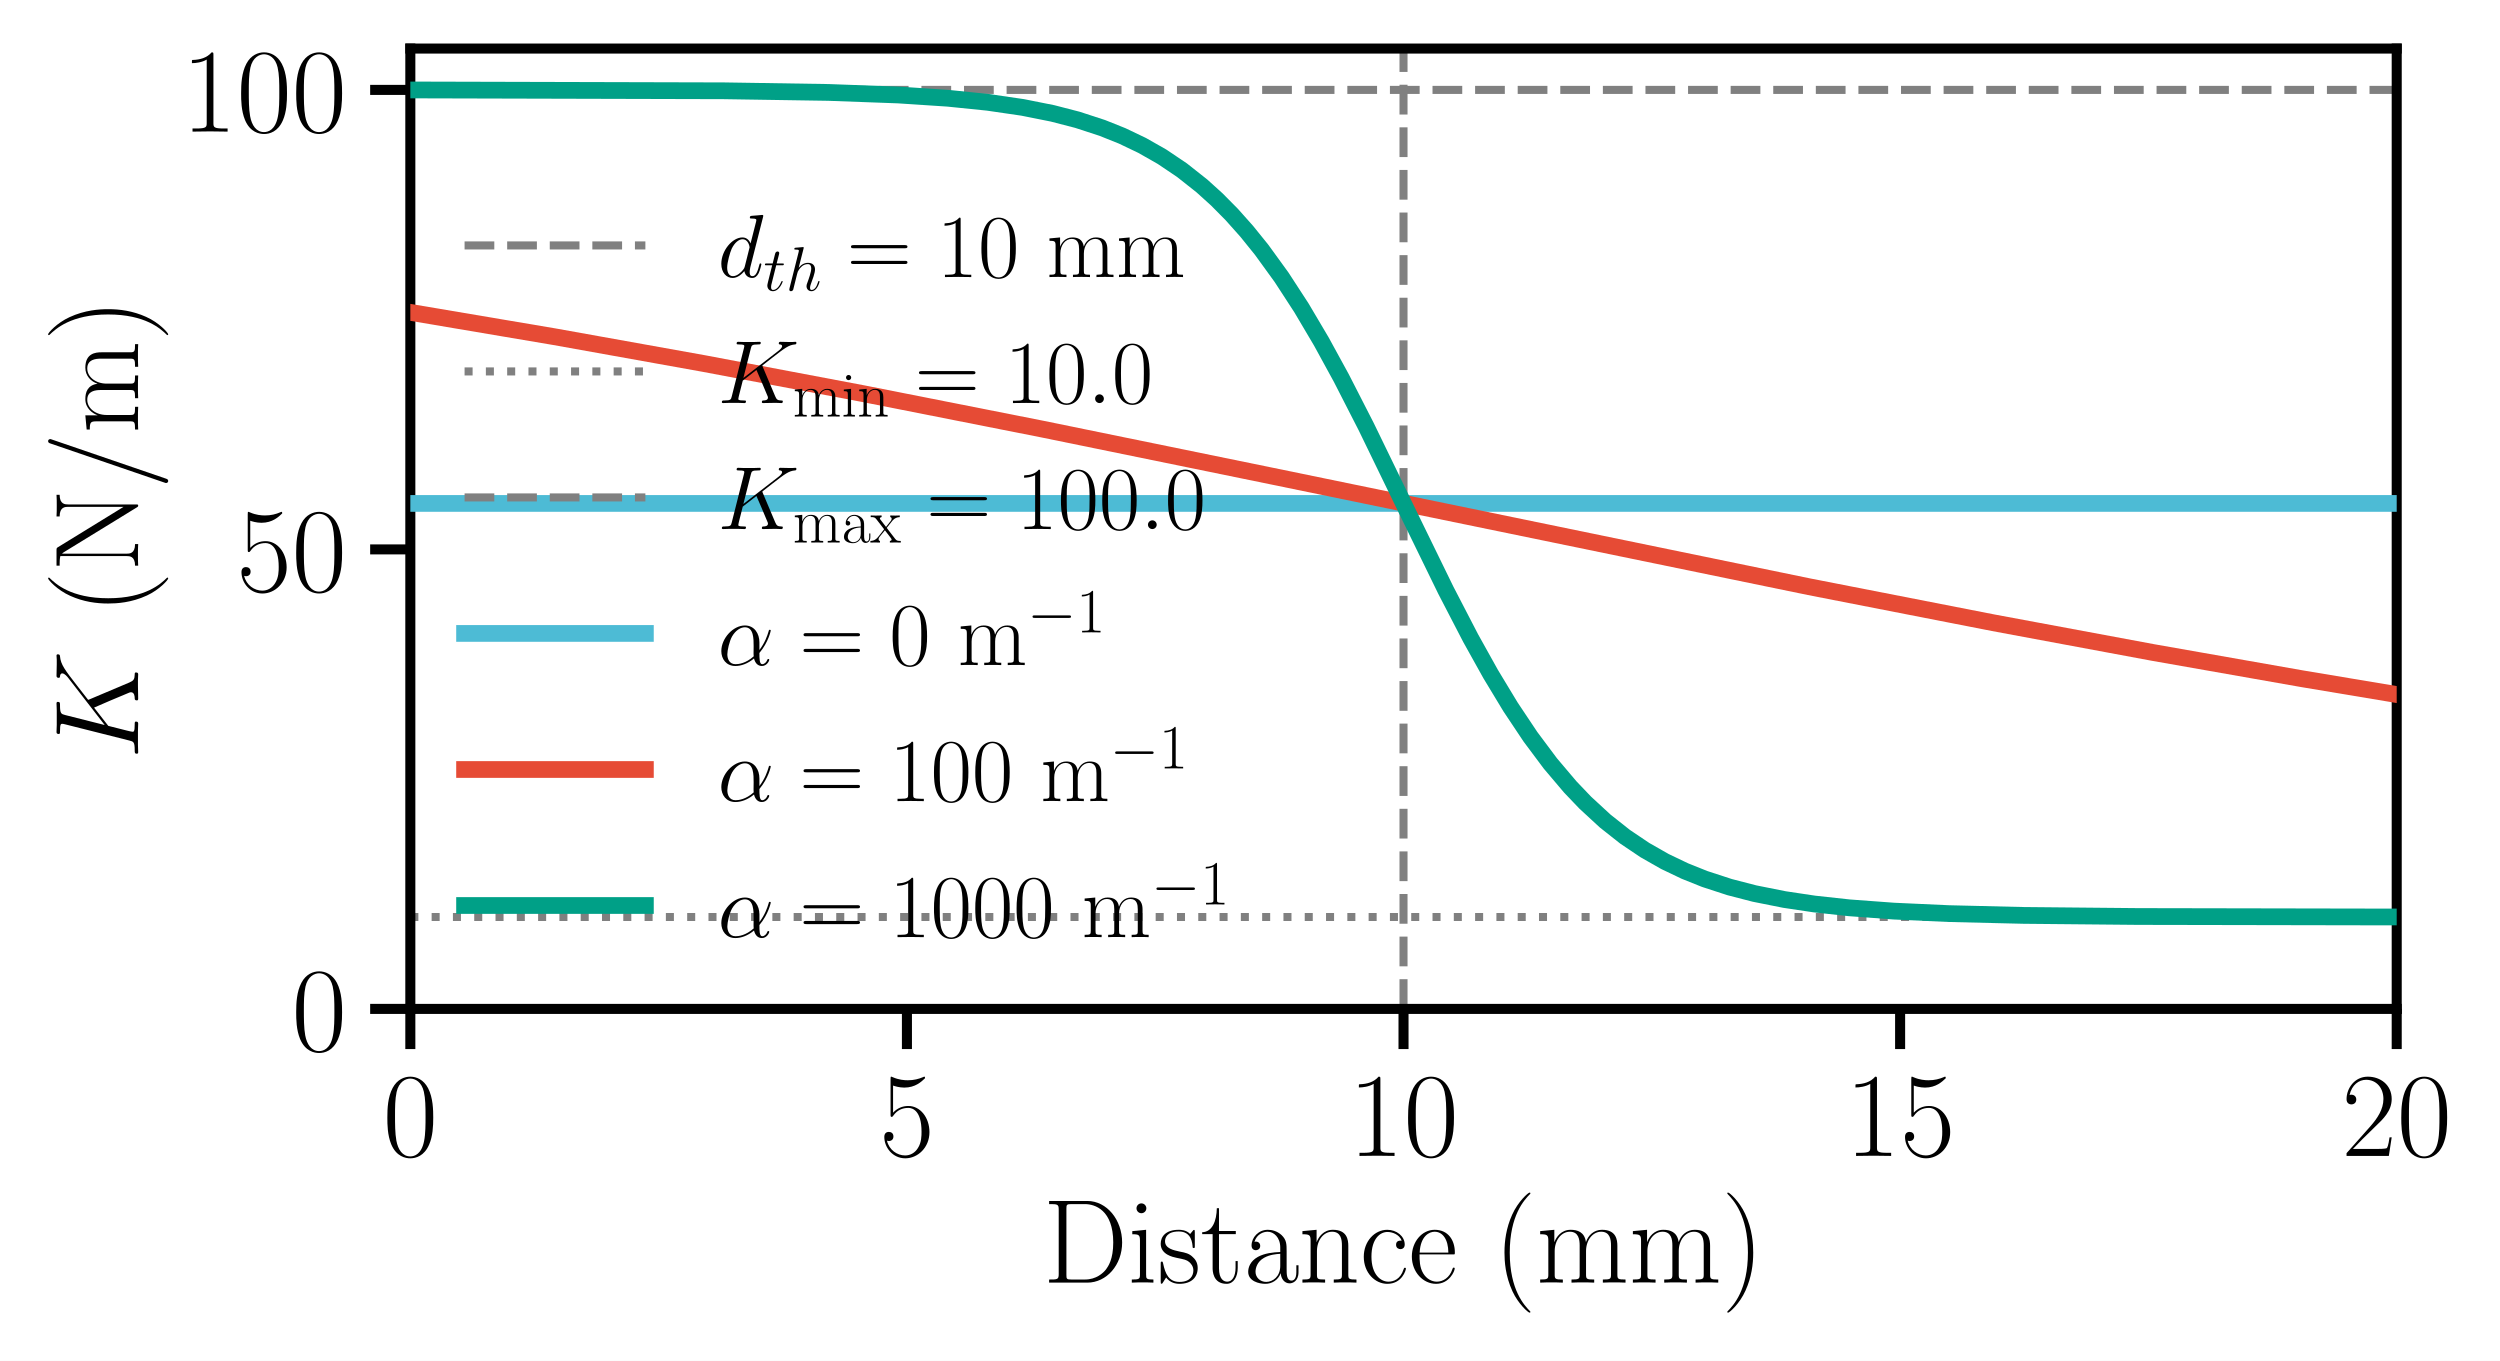
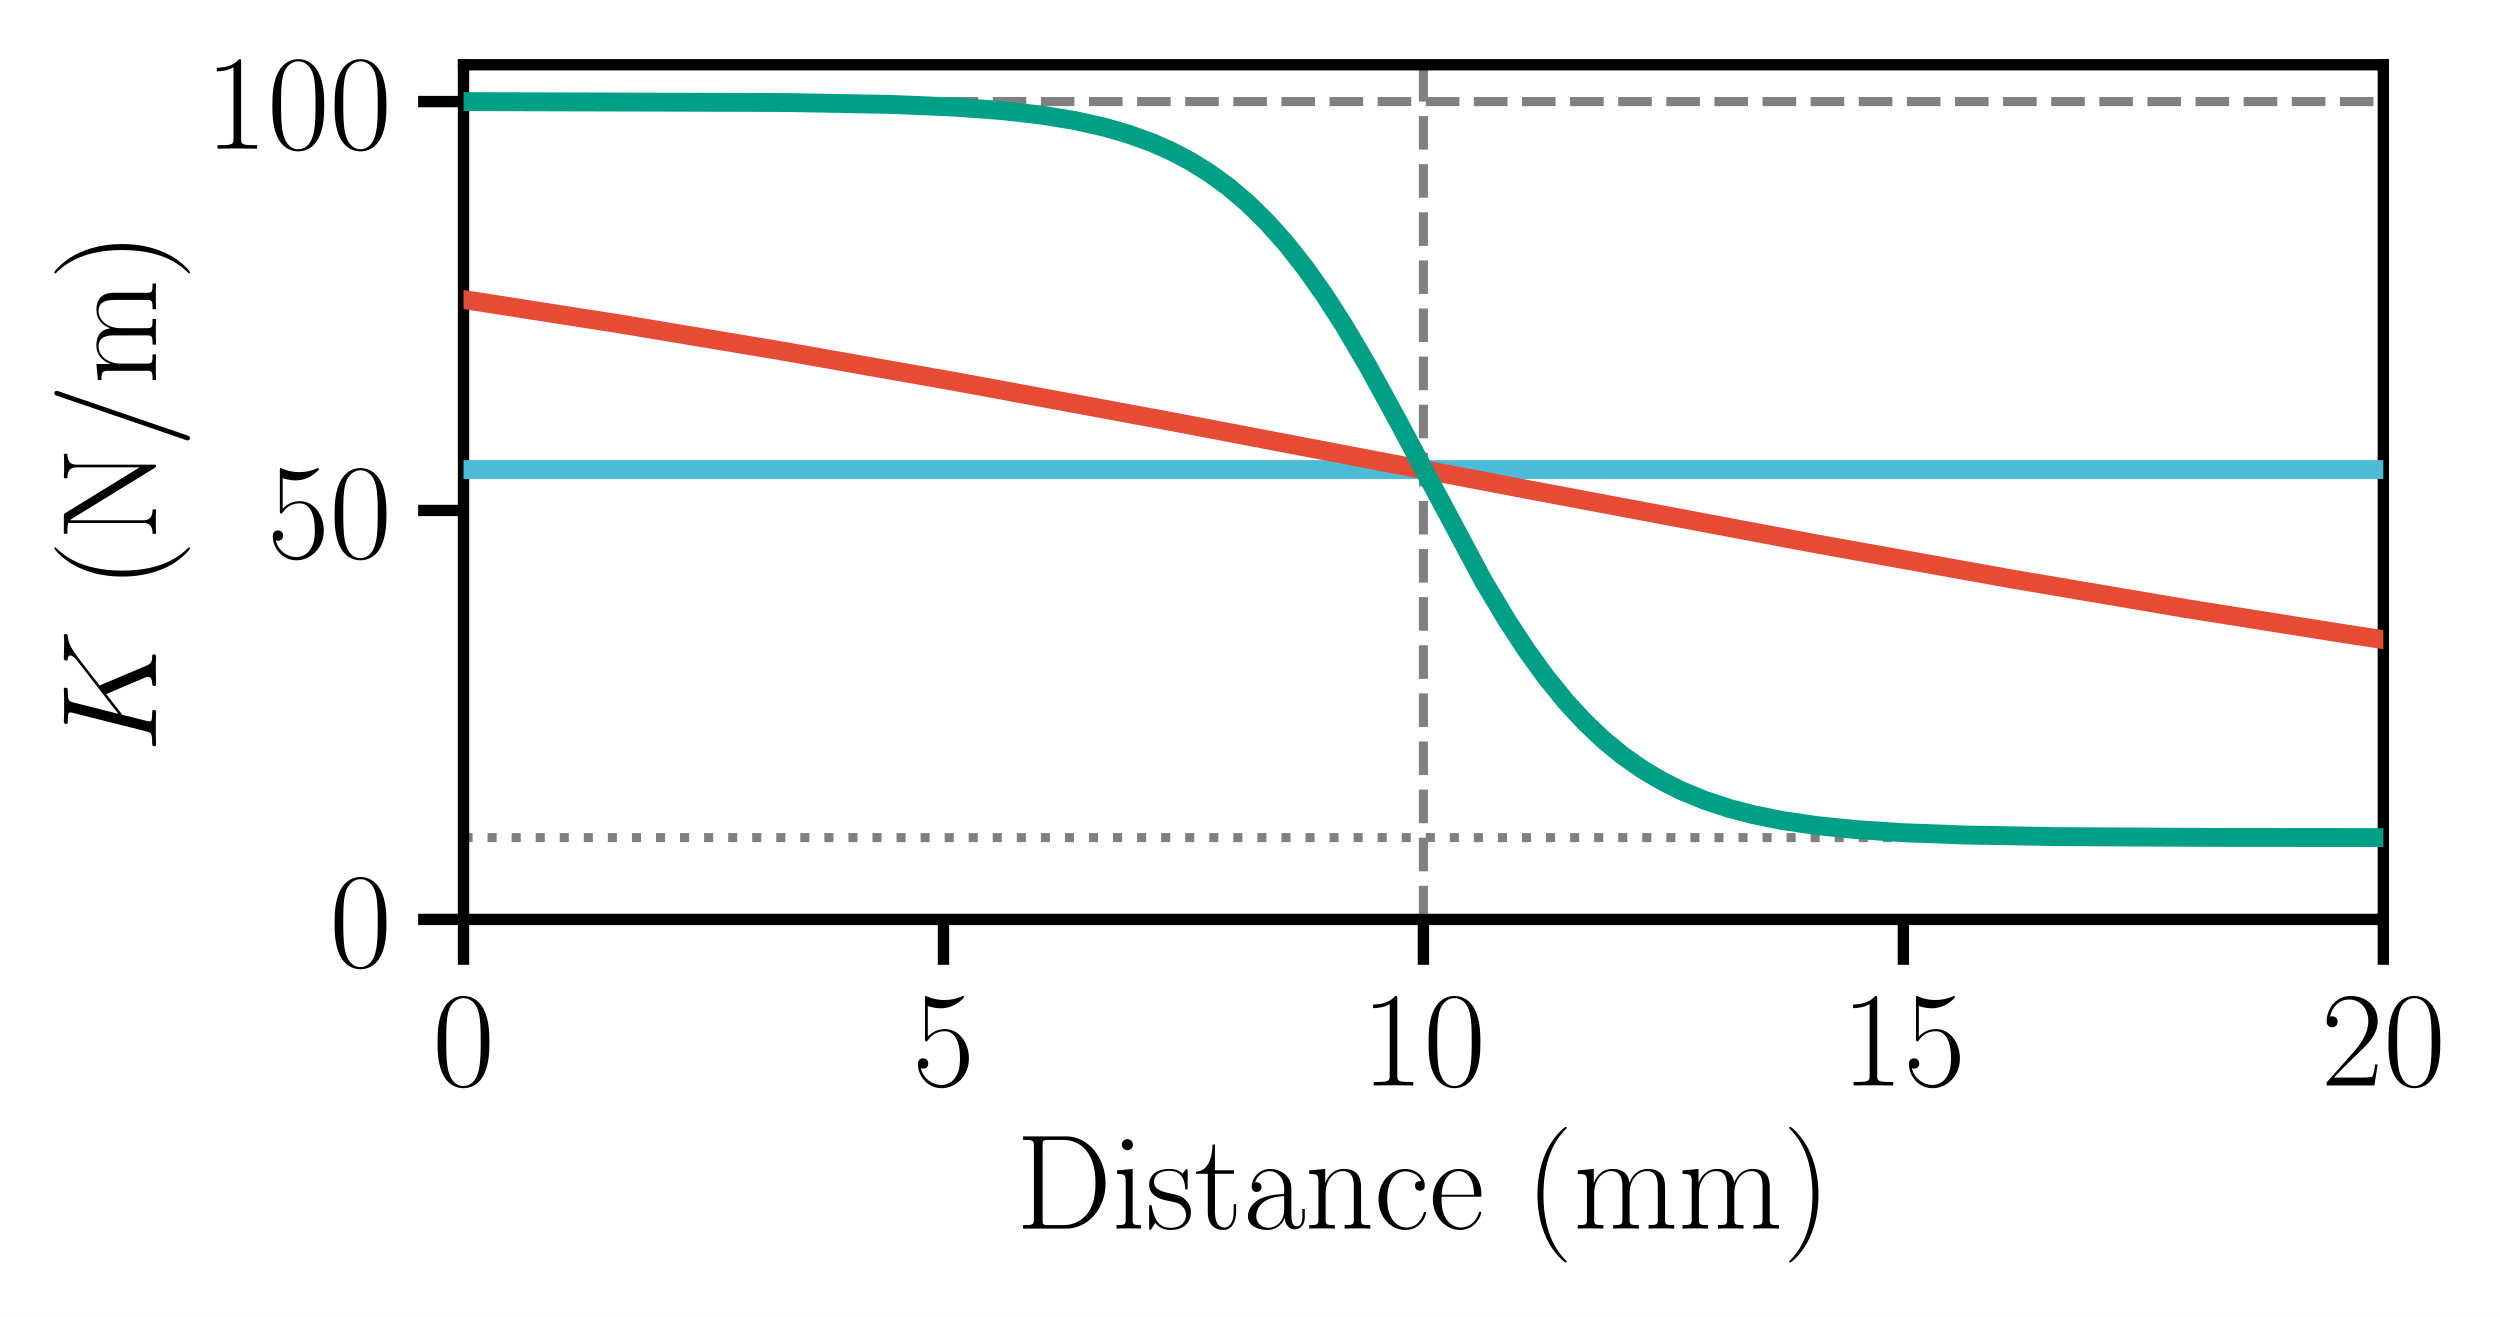
- <svg xmlns="http://www.w3.org/2000/svg" xmlns:xlink="http://www.w3.org/1999/xlink" width="373.32pt" height="203.201pt" viewBox="0 0 373.32 203.201" version="1.1">
+ <svg xmlns="http://www.w3.org/2000/svg" xmlns:xlink="http://www.w3.org/1999/xlink" width="330.48pt" height="174.082pt" viewBox="0 0 330.48 174.082" version="1.1">
  <defs>
    <style type="text/css">*{stroke-linejoin: round; stroke-linecap: butt}</style>
  </defs>
  <g id="figure_1">
    <g id="patch_1">
-       <path d="M 0 203.201  L 373.32 203.201  L 373.32 0  L 0 0  z " style="fill: #ffffff" />
+       <path d="M -0 174.082  L 330.48 174.082  L 330.48 0  L -0 0  z " style="fill: #ffffff" />
    </g>
    <g id="axes_1">
      <g id="patch_2">
-         <path d="M 61.274 150.658  L 357.896 150.658  L 357.896 7.251  L 61.274 7.251  z " style="fill: #ffffff" />
+         <path d="M 61.274 121.539  L 315.056 121.539  L 315.056 8.562  L 61.274 8.562  z " style="fill: #ffffff" />
      </g>
      <g id="line2d_1">
-         <path d="M 209.585 150.658  L 209.585 7.251  " clip-path="url(#pa901999f35)" style="fill: none; stroke-dasharray: 4.44,1.92; stroke-dashoffset: 0; stroke: #808080; stroke-width: 1.2" />
+         <path d="M 188.165 121.539  L 188.165 8.562  " clip-path="url(#pc9ed951179)" style="fill: none; stroke-dasharray: 4.44,1.92; stroke-dashoffset: 0; stroke: #808080; stroke-width: 1.2" />
      </g>
      <g id="line2d_2">
-         <path d="M 61.274 136.935  L 357.896 136.935  " clip-path="url(#pa901999f35)" style="fill: none; stroke-dasharray: 1.2,1.98; stroke-dashoffset: 0; stroke: #808080; stroke-width: 1.2" />
+         <path d="M 61.274 110.727  L 315.056 110.727  " clip-path="url(#pc9ed951179)" style="fill: none; stroke-dasharray: 1.2,1.98; stroke-dashoffset: 0; stroke: #808080; stroke-width: 1.2" />
      </g>
      <g id="line2d_3">
-         <path d="M 61.274 13.427  L 357.896 13.427  " clip-path="url(#pa901999f35)" style="fill: none; stroke-dasharray: 4.44,1.92; stroke-dashoffset: 0; stroke: #808080; stroke-width: 1.2" />
+         <path d="M 61.274 13.427  L 315.056 13.427  " clip-path="url(#pc9ed951179)" style="fill: none; stroke-dasharray: 4.44,1.92; stroke-dashoffset: 0; stroke: #808080; stroke-width: 1.2" />
      </g>
      <g id="matplotlib.axis_1">
        <g id="xtick_1">
          <g id="line2d_4">
            <defs>
-               <path id="m8080b6eb60" d="M 0 0  L 0 6  " style="stroke: #000000; stroke-width: 1.5" />
-             </defs>
-             <g>
-               <use xlink:href="#m8080b6eb60" x="61.274" y="150.658" style="stroke: #000000; stroke-width: 1.5" />
+               <path id="m2dfa933582" d="M 0 0  L 0 6  " style="stroke: #000000; stroke-width: 1.5" />
+             </defs>
+             <g>
+               <use xlink:href="#m2dfa933582" x="61.274" y="121.539" style="stroke: #000000; stroke-width: 1.5" />
            </g>
          </g>
          <g id="text_1">
-             <g transform="translate(57.16232 172.6116) scale(0.18 -0.18)">
+             <g transform="translate(57.16232 143.4919) scale(0.18 -0.18)">
              <defs>
                <path id="CMR17-32" d="M 2688 2038  C 2688 2430 2681 3099 2412 3613  C 2176 4063 1798 4224 1465 4224  C 1158 4224 768 4082 524 3620  C 268 3137 243 2539 243 2038  C 243 1671 249 1112 448 623  C 723 -39 1216 -128 1465 -128  C 1760 -128 2208 -7 2470 604  C 2662 1048 2688 1568 2688 2038  z M 1465 -26  C 1056 -26 812 328 723 816  C 652 1196 652 1749 652 2109  C 652 2604 652 3015 736 3407  C 857 3954 1216 4121 1465 4121  C 1728 4121 2067 3947 2188 3420  C 2272 3054 2278 2623 2278 2109  C 2278 1691 2278 1176 2201 797  C 2067 96 1689 -26 1465 -26  z " transform="scale(0.015625)" />
              </defs>
              <use xlink:href="#CMR17-32" transform="scale(0.996264)" />
            </g>
          </g>
        </g>
        <g id="xtick_2">
          <g id="line2d_5">
            <g>
-               <use xlink:href="#m8080b6eb60" x="135.43" y="150.658" style="stroke: #000000; stroke-width: 1.5" />
+               <use xlink:href="#m2dfa933582" x="124.72" y="121.539" style="stroke: #000000; stroke-width: 1.5" />
            </g>
          </g>
          <g id="text_2">
-             <g transform="translate(131.3176 172.6116) scale(0.18 -0.18)">
+             <g transform="translate(120.6076 143.4919) scale(0.18 -0.18)">
              <defs>
                <path id="CMR17-37" d="M 729 3750  C 793 3724 1056 3641 1324 3641  C 1920 3641 2246 3961 2432 4140  C 2432 4191 2432 4224 2393 4224  C 2387 4224 2374 4224 2323 4198  C 2099 4102 1836 4032 1516 4032  C 1324 4032 1036 4055 723 4191  C 652 4224 640 4224 633 4224  C 601 4224 595 4217 595 4090  L 595 2231  C 595 2113 595 2080 659 2080  C 691 2080 704 2093 736 2139  C 940 2435 1222 2560 1542 2560  C 1766 2560 2246 2415 2246 1293  C 2246 1087 2246 716 2054 422  C 1894 159 1644 25 1369 25  C 947 25 518 319 403 812  C 428 806 480 793 505 793  C 588 793 748 838 748 1036  C 748 1209 627 1280 505 1280  C 358 1280 262 1190 262 1011  C 262 454 704 -128 1382 -128  C 2041 -128 2668 441 2668 1267  C 2668 2054 2169 2662 1548 2662  C 1222 2662 947 2540 729 2304  L 729 3750  z " transform="scale(0.015625)" />
              </defs>
              <use xlink:href="#CMR17-37" transform="scale(0.996264)" />
            </g>
          </g>
        </g>
        <g id="xtick_3">
          <g id="line2d_6">
            <g>
-               <use xlink:href="#m8080b6eb60" x="209.585" y="150.658" style="stroke: #000000; stroke-width: 1.5" />
+               <use xlink:href="#m2dfa933582" x="188.165" y="121.539" style="stroke: #000000; stroke-width: 1.5" />
            </g>
          </g>
          <g id="text_3">
-             <g transform="translate(201.3608 172.6116) scale(0.18 -0.18)">
+             <g transform="translate(179.9408 143.4919) scale(0.18 -0.18)">
              <defs>
                <path id="CMR17-33" d="M 1702 4083  C 1702 4217 1696 4224 1606 4224  C 1356 3927 979 3833 620 3820  C 601 3820 569 3820 563 3808  C 556 3795 556 3782 556 3648  C 755 3648 1088 3686 1344 3839  L 1344 467  C 1344 243 1331 166 780 166  L 588 166  L 588 0  C 896 6 1216 12 1523 12  C 1830 12 2150 6 2457 0  L 2457 166  L 2265 166  C 1715 166 1702 236 1702 467  L 1702 4083  z " transform="scale(0.015625)" />
              </defs>
              <use xlink:href="#CMR17-33" transform="scale(0.996264)" />
              <use xlink:href="#CMR17-32" transform="translate(45.69048 0) scale(0.996264)" />
            </g>
          </g>
        </g>
        <g id="xtick_4">
          <g id="line2d_7">
            <g>
-               <use xlink:href="#m8080b6eb60" x="283.74" y="150.658" style="stroke: #000000; stroke-width: 1.5" />
+               <use xlink:href="#m2dfa933582" x="251.61" y="121.539" style="stroke: #000000; stroke-width: 1.5" />
            </g>
          </g>
          <g id="text_4">
-             <g transform="translate(275.5161 172.6116) scale(0.18 -0.18)">
+             <g transform="translate(243.3861 143.4919) scale(0.18 -0.18)">
              <use xlink:href="#CMR17-33" transform="scale(0.996264)" />
              <use xlink:href="#CMR17-37" transform="translate(45.69048 0) scale(0.996264)" />
            </g>
          </g>
        </g>
        <g id="xtick_5">
          <g id="line2d_8">
            <g>
-               <use xlink:href="#m8080b6eb60" x="357.896" y="150.658" style="stroke: #000000; stroke-width: 1.5" />
+               <use xlink:href="#m2dfa933582" x="315.056" y="121.539" style="stroke: #000000; stroke-width: 1.5" />
            </g>
          </g>
          <g id="text_5">
-             <g transform="translate(349.6714 172.6116) scale(0.18 -0.18)">
+             <g transform="translate(306.8314 143.4919) scale(0.18 -0.18)">
              <defs>
                <path id="CMR17-34" d="M 2668 990  L 2553 990  C 2489 537 2438 460 2412 422  C 2380 371 1920 371 1830 371  L 601 371  C 832 620 1280 1073 1824 1596  C 2214 1966 2668 2400 2668 3033  C 2668 3788 2067 4224 1395 4224  C 691 4224 262 3603 262 3027  C 262 2777 448 2745 524 2745  C 588 2745 780 2783 780 3007  C 780 3206 614 3264 524 3264  C 486 3264 448 3257 422 3244  C 544 3788 915 4057 1305 4057  C 1862 4057 2227 3616 2227 3033  C 2227 2477 1900 1998 1536 1583  L 262 147  L 262 0  L 2515 0  L 2668 990  z " transform="scale(0.015625)" />
              </defs>
              <use xlink:href="#CMR17-34" transform="scale(0.996264)" />
              <use xlink:href="#CMR17-32" transform="translate(45.69048 0) scale(0.996264)" />
            </g>
          </g>
        </g>
        <g id="text_6">
-           <g transform="translate(155.7309 191.533) scale(0.18 -0.18)">
+           <g transform="translate(134.3109 162.4134) scale(0.18 -0.18)">
            <defs>
              <path id="CMR17-46" d="M 332 4352  L 332 4185  C 774 4185 844 4185 844 3898  L 844 453  C 844 166 774 166 332 166  L 332 0  L 2368 0  C 3398 0 4224 943 4224 2140  C 4224 3344 3411 4352 2368 4352  L 332 4352  z M 1523 166  C 1267 166 1254 198 1254 414  L 1254 3936  C 1254 4153 1267 4185 1523 4185  L 2240 4185  C 2771 4185 3750 3873 3750 2140  C 3750 1242 3488 879 3366 707  C 3212 510 2848 166 2240 166  L 1523 166  z " transform="scale(0.015625)" />
              <path id="CMR17-6b" d="M 992 3961  C 992 4102 876 4224 729 4224  C 588 4224 467 4108 467 3961  C 467 3820 582 3699 729 3699  C 870 3699 992 3814 992 3961  z M 243 2745  L 243 2579  C 601 2579 652 2540 652 2231  L 652 443  C 652 198 627 166 217 166  L 217 0  C 371 12 646 12 806 12  C 960 12 1222 12 1369 0  L 1369 166  C 992 166 979 205 979 436  L 979 2816  L 243 2745  z " transform="scale(0.015625)" />
              <path id="CMR17-75" d="M 1977 2688  C 1977 2803 1971 2809 1932 2809  C 1907 2809 1900 2803 1824 2707  C 1804 2681 1747 2617 1728 2592  C 1523 2809 1235 2816 1126 2816  C 416 2816 160 2444 160 2073  C 160 1497 812 1363 998 1324  C 1401 1241 1542 1216 1676 1100  C 1760 1024 1900 883 1900 652  C 1900 384 1747 38 1158 38  C 601 38 403 460 288 1024  C 268 1113 268 1120 217 1120  C 166 1120 160 1113 160 985  L 160 64  C 160 -52 166 -58 204 -58  C 236 -58 243 -52 275 0  C 313 57 409 211 448 275  C 576 102 800 -64 1158 -64  C 1792 -64 2131 281 2131 780  C 2131 1107 1958 1280 1875 1356  C 1683 1555 1459 1600 1190 1651  C 838 1728 390 1817 390 2208  C 390 2374 480 2726 1126 2726  C 1811 2726 1849 2086 1862 1881  C 1868 1849 1900 1843 1920 1843  C 1977 1843 1977 1862 1977 1971  L 1977 2688  z " transform="scale(0.015625)" />
              <path id="CMR17-76" d="M 966 2585  L 1862 2585  L 1862 2752  L 966 2752  L 966 3968  L 851 3968  C 838 3292 614 2700 70 2687  L 70 2585  L 627 2585  L 627 778  C 627 655 627 -64 1369 -64  C 1747 -64 1964 308 1964 784  L 1964 1151  L 1849 1151  L 1849 790  C 1849 347 1676 51 1408 51  C 1222 51 966 179 966 765  L 966 2585  z " transform="scale(0.015625)" />
              <path id="CMR17-63" d="M 2304 1656  C 2304 2048 2304 2275 2035 2534  C 1798 2751 1523 2816 1305 2816  C 800 2816 435 2408 435 1977  C 435 1740 627 1728 665 1728  C 748 1728 896 1779 896 1958  C 896 2118 774 2188 665 2188  C 640 2188 608 2182 588 2176  C 723 2594 1068 2713 1292 2713  C 1612 2713 1964 2421 1964 1875  L 1964 1632  C 1587 1619 1132 1568 774 1373  C 371 1147 256 822 256 576  C 256 77 832 -64 1171 -64  C 1523 -64 1849 135 1990 505  C 2003 219 2182 -39 2464 -39  C 2598 -39 2937 51 2937 563  L 2937 926  L 2822 926  L 2822 557  C 2822 161 2649 109 2566 109  C 2304 109 2304 446 2304 732  L 2304 1656  z M 1964 887  C 1964 323 1568 38 1216 38  C 896 38 646 278 646 576  C 646 771 729 1114 1100 1322  C 1408 1497 1760 1523 1964 1536  L 1964 887  z " transform="scale(0.015625)" />
              <path id="CMR17-70" d="M 2656 1954  C 2656 2282 2592 2816 1836 2816  C 1331 2816 1068 2424 972 2166  L 966 2166  L 966 2816  L 211 2745  L 211 2578  C 588 2578 646 2540 646 2231  L 646 443  C 646 198 620 166 211 166  L 211 0  C 364 12 646 12 812 12  C 979 12 1267 12 1420 0  L 1420 166  C 1011 166 985 192 985 443  L 985 1678  C 985 2269 1344 2713 1792 2713  C 2265 2713 2316 2289 2316 1980  L 2316 443  C 2316 198 2291 166 1881 166  L 1881 0  C 2035 12 2316 12 2483 12  C 2649 12 2937 12 3091 0  L 3091 166  C 2681 166 2656 192 2656 443  L 2656 1954  z " transform="scale(0.015625)" />
              <path id="CMR17-65" d="M 2233 2240  C 2112 2240 1932 2240 1932 2015  C 1932 1836 2080 1785 2163 1785  C 2208 1785 2393 1804 2393 2028  C 2393 2476 1958 2816 1465 2816  C 787 2816 211 2201 211 1379  C 211 521 812 -64 1465 -64  C 2259 -64 2457 676 2457 747  C 2457 773 2451 792 2406 792  C 2361 792 2355 786 2329 702  C 2163 180 1798 51 1523 51  C 1113 51 620 431 620 1385  C 620 2358 1094 2700 1472 2700  C 1721 2700 2092 2582 2233 2240  z " transform="scale(0.015625)" />
              <path id="CMR17-67" d="M 2438 1503  C 2464 1529 2464 1542 2464 1606  C 2464 2251 2118 2816 1388 2816  C 710 2816 172 2175 172 1394  C 172 554 780 -64 1459 -64  C 2176 -64 2457 619 2457 755  C 2457 800 2419 800 2406 800  C 2361 800 2355 787 2329 709  C 2188 270 1836 51 1504 51  C 1228 51 953 206 780 490  C 582 819 582 1200 582 1503  L 2438 1503  z M 588 1600  C 633 2511 1126 2713 1382 2713  C 1817 2713 2112 2308 2118 1600  L 588 1600  z " transform="scale(0.015625)" />
              <path id="CMR17-29" d="M 1958 -1562  C 1958 -1556 1958 -1543 1939 -1524  C 1644 -1223 857 -403 857 1596  C 857 3595 1632 4408 1945 4729  C 1945 4735 1958 4748 1958 4767  C 1958 4787 1939 4800 1913 4800  C 1843 4800 1299 4325 985 3620  C 665 2909 576 2218 576 1603  C 576 1141 620 360 1004 -467  C 1312 -1133 1836 -1600 1913 -1600  C 1945 -1600 1958 -1588 1958 -1562  z " transform="scale(0.015625)" />
              <path id="CMR17-6f" d="M 4326 1954  C 4326 2276 4269 2816 3507 2816  C 3072 2816 2771 2520 2656 2173  L 2649 2173  C 2572 2700 2195 2816 1836 2816  C 1331 2816 1068 2424 972 2166  L 966 2166  L 966 2816  L 211 2745  L 211 2578  C 588 2578 646 2540 646 2231  L 646 443  C 646 198 620 166 211 166  L 211 0  C 364 12 646 12 812 12  C 979 12 1267 12 1420 0  L 1420 166  C 1011 166 985 192 985 443  L 985 1678  C 985 2269 1344 2713 1792 2713  C 2265 2713 2316 2289 2316 1980  L 2316 443  C 2316 198 2291 166 1881 166  L 1881 0  C 2035 12 2316 12 2483 12  C 2649 12 2937 12 3091 0  L 3091 166  C 2681 166 2656 192 2656 443  L 2656 1678  C 2656 2269 3014 2713 3462 2713  C 3936 2713 3987 2289 3987 1980  L 3987 443  C 3987 198 3961 166 3552 166  L 3552 0  C 3705 12 3987 12 4153 12  C 4320 12 4608 12 4761 0  L 4761 166  C 4352 166 4326 192 4326 443  L 4326 1954  z " transform="scale(0.015625)" />
              <path id="CMR17-2a" d="M 1683 1596  C 1683 2057 1638 2839 1254 3665  C 947 4332 422 4800 345 4800  C 326 4800 300 4793 300 4761  C 300 4748 307 4742 313 4729  C 620 4408 1401 3595 1401 1603  C 1401 -396 627 -1210 313 -1530  C 307 -1543 300 -1549 300 -1562  C 300 -1594 326 -1600 345 -1600  C 416 -1600 960 -1127 1273 -422  C 1593 289 1683 981 1683 1596  z " transform="scale(0.015625)" />
            </defs>
            <use xlink:href="#CMR17-46" transform="scale(0.996264)" />
            <use xlink:href="#CMR17-6b" transform="translate(70.39356 0) scale(0.996264)" />
            <use xlink:href="#CMR17-75" transform="translate(95.26461 0) scale(0.996264)" />
            <use xlink:href="#CMR17-76" transform="translate(131.066 0) scale(0.996264)" />
            <use xlink:href="#CMR17-63" transform="translate(166.3467 0) scale(0.996264)" />
            <use xlink:href="#CMR17-70" transform="translate(212.0372 0) scale(0.996264)" />
            <use xlink:href="#CMR17-65" transform="translate(262.9326 0) scale(0.996264)" />
            <use xlink:href="#CMR17-67" transform="translate(303.4182 0) scale(0.996264)" />
            <use xlink:href="#CMR17-29" transform="translate(373.9799 0) scale(0.996264)" />
            <use xlink:href="#CMR17-6f" transform="translate(409.2606 0) scale(0.996264)" />
            <use xlink:href="#CMR17-6f" transform="translate(486.1802 0) scale(0.996264)" />
            <use xlink:href="#CMR17-2a" transform="translate(563.0998 0) scale(0.996264)" />
          </g>
        </g>
      </g>
      <g id="matplotlib.axis_2">
        <g id="ytick_1">
          <g id="line2d_9">
            <defs>
-               <path id="m72deda2d8e" d="M 0 0  L -6 0  " style="stroke: #000000; stroke-width: 1.5" />
-             </defs>
-             <g>
-               <use xlink:href="#m72deda2d8e" x="61.274" y="150.658" style="stroke: #000000; stroke-width: 1.5" />
+               <path id="mb1c81b0c99" d="M 0 0  L -6 0  " style="stroke: #000000; stroke-width: 1.5" />
+             </defs>
+             <g>
+               <use xlink:href="#mb1c81b0c99" x="61.274" y="121.539" style="stroke: #000000; stroke-width: 1.5" />
            </g>
          </g>
          <g id="text_7">
-             <g transform="translate(43.55018 156.8849) scale(0.18 -0.18)">
+             <g transform="translate(43.55018 127.7653) scale(0.18 -0.18)">
              <use xlink:href="#CMR17-32" transform="scale(0.996264)" />
            </g>
          </g>
        </g>
        <g id="ytick_2">
          <g id="line2d_10">
            <g>
-               <use xlink:href="#m72deda2d8e" x="61.274" y="82.042" style="stroke: #000000; stroke-width: 1.5" />
+               <use xlink:href="#mb1c81b0c99" x="61.274" y="67.483" style="stroke: #000000; stroke-width: 1.5" />
            </g>
          </g>
          <g id="text_8">
-             <g transform="translate(35.32589 88.2691) scale(0.18 -0.18)">
+             <g transform="translate(35.32589 73.7093) scale(0.18 -0.18)">
              <use xlink:href="#CMR17-37" transform="scale(0.996264)" />
              <use xlink:href="#CMR17-32" transform="translate(45.69048 0) scale(0.996264)" />
            </g>
          </g>
        </g>
        <g id="ytick_3">
          <g id="line2d_11">
            <g>
-               <use xlink:href="#m72deda2d8e" x="61.274" y="13.427" style="stroke: #000000; stroke-width: 1.5" />
+               <use xlink:href="#mb1c81b0c99" x="61.274" y="13.427" style="stroke: #000000; stroke-width: 1.5" />
            </g>
          </g>
          <g id="text_9">
            <g transform="translate(27.1016 19.6533) scale(0.18 -0.18)">
              <use xlink:href="#CMR17-33" transform="scale(0.996264)" />
              <use xlink:href="#CMR17-32" transform="translate(45.69048 0) scale(0.996264)" />
              <use xlink:href="#CMR17-32" transform="translate(91.38095 0) scale(0.996264)" />
            </g>
          </g>
        </g>
        <g id="text_10">
-           <g transform="translate(20.63342 113.3768) rotate(-90) scale(0.18 -0.18)">
+           <g transform="translate(20.63342 99.47218) rotate(-90) scale(0.18 -0.18)">
            <defs>
              <path id="CMMI12-4c" d="M 3200 2574  C 3193 2593 3168 2644 3168 2663  C 3168 2669 3174 2675 3283 2758  L 3904 3242  C 4761 3905 5043 4128 5485 4166  C 5529 4172 5593 4172 5593 4281  C 5593 4319 5574 4352 5523 4352  C 5453 4352 5376 4339 5305 4339  L 5062 4339  C 4864 4339 4653 4352 4461 4352  C 4416 4352 4339 4352 4339 4236  C 4339 4172 4384 4166 4422 4166  C 4493 4159 4576 4134 4576 4045  C 4576 3917 4384 3765 4333 3726  L 1824 1784  L 2355 3886  C 2412 4102 2425 4166 2880 4166  C 3001 4166 3059 4166 3059 4287  C 3059 4352 2995 4352 2963 4352  C 2848 4352 2713 4339 2592 4339  L 1836 4339  C 1721 4339 1580 4352 1465 4352  C 1414 4352 1344 4352 1344 4230  C 1344 4166 1401 4166 1497 4166  C 1888 4166 1888 4115 1888 4045  C 1888 4032 1888 3994 1862 3898  L 998 472  C 940 249 928 185 480 185  C 358 185 294 185 294 70  C 294 0 352 0 390 0  C 512 0 640 12 761 12  L 1510 12  C 1632 12 1766 0 1888 0  C 1939 0 2009 0 2009 121  C 2009 185 1952 185 1856 185  C 1465 185 1465 236 1465 300  C 1465 344 1504 504 1529 605  L 1779 1593  L 2752 2351  C 2937 1943 3277 1128 3539 504  C 3558 465 3571 427 3571 383  C 3571 191 3315 185 3257 185  C 3200 185 3136 185 3136 64  C 3136 0 3206 0 3225 0  C 3449 0 3686 12 3910 12  L 4217 12  C 4313 12 4422 0 4518 0  C 4557 0 4627 0 4627 121  C 4627 185 4569 185 4505 185  C 4269 191 4185 242 4089 472  L 3200 2574  z " transform="scale(0.015625)" />
              <path id="CMR17-50" d="M 1312 4275  C 1267 4345 1260 4352 1139 4352  L 326 4352  L 326 4185  L 448 4185  C 704 4185 819 4153 838 4147  L 838 624  C 838 465 838 166 326 166  L 326 0  C 473 12 742 12 902 12  C 1062 12 1331 12 1478 0  L 1478 166  C 966 166 966 465 966 624  L 966 4057  C 1011 4019 1011 4007 1056 3943  L 3430 76  C 3475 0 3494 0 3526 0  C 3590 0 3590 19 3590 140  L 3590 3726  C 3590 3885 3590 4185 4102 4185  L 4102 4352  C 3955 4339 3686 4339 3526 4339  C 3366 4339 3097 4339 2950 4352  L 2950 4185  C 3462 4185 3462 3885 3462 3726  L 3462 777  L 1312 4275  z " transform="scale(0.015625)" />
              <path id="CMR17-31" d="M 2604 4575  C 2636 4658 2636 4671 2636 4684  C 2636 4761 2579 4800 2528 4800  C 2451 4800 2425 4748 2400 4671  L 326 -1376  C 294 -1460 294 -1472 294 -1485  C 294 -1562 352 -1600 403 -1600  C 480 -1600 505 -1549 531 -1472  L 2604 4575  z " transform="scale(0.015625)" />
            </defs>
            <use xlink:href="#CMMI12-4c" transform="scale(0.996264)" />
            <use xlink:href="#CMR17-29" transform="translate(120.2234 0) scale(0.996264)" />
            <use xlink:href="#CMR17-50" transform="translate(155.5042 0) scale(0.996264)" />
            <use xlink:href="#CMR17-31" transform="translate(224.5766 0) scale(0.996264)" />
            <use xlink:href="#CMR17-6f" transform="translate(270.2671 0) scale(0.996264)" />
            <use xlink:href="#CMR17-2a" transform="translate(347.1867 0) scale(0.996264)" />
          </g>
        </g>
      </g>
      <g id="patch_3">
-         <path d="M 61.274 150.658  L 61.274 7.251  " style="fill: none; stroke: #000000; stroke-width: 1.5; stroke-linejoin: miter; stroke-linecap: square" />
+         <path d="M 61.274 121.539  L 61.274 8.562  " style="fill: none; stroke: #000000; stroke-width: 1.5; stroke-linejoin: miter; stroke-linecap: square" />
      </g>
      <g id="patch_4">
-         <path d="M 357.896 150.658  L 357.896 7.251  " style="fill: none; stroke: #000000; stroke-width: 1.5; stroke-linejoin: miter; stroke-linecap: square" />
+         <path d="M 315.056 121.539  L 315.056 8.562  " style="fill: none; stroke: #000000; stroke-width: 1.5; stroke-linejoin: miter; stroke-linecap: square" />
      </g>
      <g id="patch_5">
-         <path d="M 61.274 150.658  L 357.896 150.658  " style="fill: none; stroke: #000000; stroke-width: 1.5; stroke-linejoin: miter; stroke-linecap: square" />
+         <path d="M 61.274 121.539  L 315.056 121.539  " style="fill: none; stroke: #000000; stroke-width: 1.5; stroke-linejoin: miter; stroke-linecap: square" />
      </g>
      <g id="patch_6">
-         <path d="M 61.274 7.251  L 357.896 7.251  " style="fill: none; stroke: #000000; stroke-width: 1.5; stroke-linejoin: miter; stroke-linecap: square" />
+         <path d="M 61.274 8.562  L 315.056 8.562  " style="fill: none; stroke: #000000; stroke-width: 1.5; stroke-linejoin: miter; stroke-linecap: square" />
      </g>
      <g id="line2d_12">
-         <path d="M 61.274 75.181  L 357.896 75.181  L 357.896 75.181  " clip-path="url(#pa901999f35)" style="fill: none; stroke: #4dbbd5; stroke-width: 2.5; stroke-linecap: square" />
+         <path d="M 61.274 62.077  L 315.056 62.077  L 315.056 62.077  " clip-path="url(#pc9ed951179)" style="fill: none; stroke: #4dbbd5; stroke-width: 2.5; stroke-linecap: square" />
      </g>
      <g id="line2d_13">
-         <path d="M 61.274 46.643  L 82.833 50.289  L 105.136 54.292  L 128.925 58.79  L 155.688 64.082  L 189.885 71.085  L 270.173 87.622  L 297.679 93.001  L 321.469 97.429  L 343.771 101.356  L 357.896 103.719  L 357.896 103.719  " clip-path="url(#pa901999f35)" style="fill: none; stroke: #e64b35; stroke-width: 2.5; stroke-linecap: square" />
+         <path d="M 61.274 39.595  L 81.628 42.774  L 103.253 46.381  L 126.787 50.535  L 154.773 55.712  L 201.84 64.696  L 240.003 71.878  L 266.08 76.561  L 288.978 80.447  L 309.967 83.785  L 315.056 84.559  L 315.056 84.559  " clip-path="url(#pc9ed951179)" style="fill: none; stroke: #e64b35; stroke-width: 2.5; stroke-linecap: square" />
      </g>
      <g id="line2d_14">
-         <path d="M 61.274 13.432  L 108.109 13.558  L 123.721 13.803  L 134.129 14.184  L 141.563 14.672  L 147.51 15.278  L 152.714 16.039  L 157.175 16.93  L 160.892 17.892  L 164.609 19.105  L 167.582 20.296  L 170.556 21.718  L 173.53 23.41  L 176.503 25.412  L 179.477 27.764  L 181.707 29.782  L 183.937 32.036  L 186.168 34.54  L 188.398 37.303  L 191.372 41.404  L 194.345 45.978  L 197.319 51.006  L 200.292 56.443  L 204.01 63.708  L 209.957 75.955  L 215.904 88.141  L 219.621 95.313  L 222.595 100.653  L 225.568 105.571  L 228.542 110.028  L 231.516 114.009  L 234.489 117.519  L 236.72 119.855  L 239.693 122.598  L 242.667 124.95  L 245.641 126.951  L 248.614 128.644  L 251.588 130.066  L 254.561 131.257  L 258.279 132.47  L 261.996 133.432  L 266.456 134.323  L 270.917 134.99  L 276.12 135.559  L 282.811 136.055  L 290.989 136.427  L 302.14 136.695  L 319.238 136.859  L 354.922 136.928  L 357.896 136.929  L 357.896 136.929  " clip-path="url(#pa901999f35)" style="fill: none; stroke: #00a087; stroke-width: 2.5; stroke-linecap: square" />
-       </g>
-       <g id="legend_1">
-         <g id="line2d_15">
-           <path d="M 69.374 36.648  L 82.874 36.648  L 96.374 36.648  " style="fill: none; stroke-dasharray: 4.44,1.92; stroke-dashoffset: 0; stroke: #808080; stroke-width: 1.2" />
-         </g>
-         <g id="text_11">
-           <g transform="translate(107.1745 41.37336) scale(0.135 -0.135)">
-             <defs>
-               <path id="CMMI12-65" d="M 3219 4255  C 3225 4281 3238 4319 3238 4351  C 3238 4416 3174 4416 3161 4416  C 3155 4416 2841 4390 2809 4383  C 2700 4377 2604 4364 2489 4358  C 2329 4345 2284 4339 2284 4223  C 2284 4159 2336 4159 2425 4159  C 2739 4159 2745 4103 2745 4040  C 2745 4002 2732 3951 2726 3932  L 2336 2394  C 2265 2560 2092 2816 1760 2816  C 1036 2816 256 1883 256 938  C 256 306 627 -64 1062 -64  C 1414 -64 1715 210 1894 421  C 1958 44 2259 -64 2451 -64  C 2643 -64 2796 51 2912 281  C 3014 498 3104 887 3104 913  C 3104 945 3078 970 3040 970  C 2982 970 2976 938 2950 842  C 2854 466 2732 64 2470 64  C 2284 64 2272 230 2272 357  C 2272 383 2272 517 2316 696  L 3219 4255  z M 1926 759  C 1894 651 1894 638 1804 517  C 1664 338 1382 64 1081 64  C 819 64 672 300 672 676  C 672 1028 870 1743 992 2011  C 1209 2458 1510 2687 1760 2687  C 2182 2687 2265 2164 2265 2113  C 2265 2107 2246 2024 2240 2011  L 1926 759  z " transform="scale(0.015625)" />
-               <path id="CMMI12-75" d="M 1286 2566  L 1875 2566  C 1996 2566 2060 2566 2060 2681  C 2060 2752 2022 2752 1894 2752  L 1331 2752  L 1568 3664  C 1593 3752 1593 3764 1593 3808  C 1593 3910 1510 3968 1427 3968  C 1376 3968 1228 3948 1177 3746  L 928 2752  L 326 2752  C 198 2752 140 2752 140 2630  C 140 2566 185 2566 307 2566  L 876 2566  L 454 881  C 403 657 384 593 384 510  C 384 210 595 -64 953 -64  C 1600 -64 1945 868 1945 913  C 1945 951 1920 970 1881 970  C 1868 970 1843 970 1830 944  C 1824 938 1817 932 1772 830  C 1638 510 1344 64 972 64  C 780 64 768 223 768 364  C 768 370 768 491 787 568  L 1286 2566  z " transform="scale(0.015625)" />
-               <path id="CMMI12-69" d="M 1798 4255  C 1804 4281 1817 4319 1817 4351  C 1817 4416 1753 4416 1740 4416  C 1734 4416 1420 4390 1388 4383  C 1280 4377 1184 4364 1068 4358  C 908 4345 864 4339 864 4223  C 864 4159 915 4159 1004 4159  C 1318 4159 1324 4103 1324 4040  C 1324 4002 1312 3951 1305 3932  L 377 249  C 352 153 352 140 352 102  C 352 -39 460 -64 524 -64  C 633 -64 716 19 748 89  L 1036 1245  C 1068 1385 1107 1519 1139 1660  C 1209 1928 1209 1934 1331 2119  C 1452 2305 1740 2687 2233 2687  C 2489 2687 2579 2496 2579 2241  C 2579 1883 2329 1187 2188 804  C 2131 651 2099 568 2099 453  C 2099 166 2297 -64 2604 -64  C 3200 -64 3424 874 3424 913  C 3424 945 3398 970 3360 970  C 3302 970 3296 951 3264 842  C 3116 332 2880 64 2624 64  C 2560 64 2457 70 2457 274  C 2457 440 2534 645 2560 715  C 2675 1021 2963 1775 2963 2145  C 2963 2528 2739 2816 2252 2816  C 1888 2816 1568 2643 1305 2311  L 1798 4255  z " transform="scale(0.015625)" />
-               <path id="CMR17-3f" d="M 4115 2048  C 4211 2048 4307 2048 4307 2156  C 4307 2272 4198 2272 4089 2272  L 512 2272  C 403 2272 294 2272 294 2156  C 294 2048 390 2048 486 2048  L 4115 2048  z M 4089 927  C 4198 927 4307 927 4307 1043  C 4307 1152 4211 1152 4115 1152  L 486 1152  C 390 1152 294 1152 294 1043  C 294 927 403 927 512 927  L 4089 927  z " transform="scale(0.015625)" />
-             </defs>
-             <use xlink:href="#CMMI12-65" transform="scale(0.996264)" />
-             <use xlink:href="#CMMI12-75" transform="translate(50.6891 -14.94392) scale(0.697382)" />
-             <use xlink:href="#CMMI12-69" transform="translate(75.34741 -14.94392) scale(0.697382)" />
-             <use xlink:href="#CMR17-3f" transform="translate(142.8276 0) scale(0.996264)" />
-             <use xlink:href="#CMR17-33" transform="translate(242.2164 0) scale(0.996264)" />
-             <use xlink:href="#CMR17-32" transform="translate(287.9069 0) scale(0.996264)" />
-             <use xlink:href="#CMR17-6f" transform="translate(363.6733 0) scale(0.996264)" />
-             <use xlink:href="#CMR17-6f" transform="translate(440.5929 0) scale(0.996264)" />
-           </g>
-         </g>
-         <g id="line2d_16">
-           <path d="M 69.374 55.464  L 82.874 55.464  L 96.374 55.464  " style="fill: none; stroke-dasharray: 1.2,1.98; stroke-dashoffset: 0; stroke: #808080; stroke-width: 1.2" />
-         </g>
-         <g id="text_12">
-           <g transform="translate(107.1745 60.18854) scale(0.135 -0.135)">
-             <defs>
-               <path id="CMMI12-3b" d="M 1177 307  C 1177 492 1024 620 870 620  C 684 620 556 467 556 313  C 556 128 710 0 864 0  C 1049 0 1177 153 1177 307  z " transform="scale(0.015625)" />
-             </defs>
-             <use xlink:href="#CMMI12-4c" transform="scale(0.996264)" />
-             <use xlink:href="#CMR17-6f" transform="translate(82.99261 -14.94392) scale(0.697382)" />
-             <use xlink:href="#CMR17-6b" transform="translate(136.8361 -14.94392) scale(0.697382)" />
-             <use xlink:href="#CMR17-70" transform="translate(154.2457 -14.94392) scale(0.697382)" />
-             <use xlink:href="#CMR17-3f" transform="translate(218.0445 0) scale(0.996264)" />
-             <use xlink:href="#CMR17-33" transform="translate(317.4333 0) scale(0.996264)" />
-             <use xlink:href="#CMR17-32" transform="translate(363.1238 0) scale(0.996264)" />
-             <use xlink:href="#CMMI12-3b" transform="translate(408.8142 0) scale(0.996264)" />
-             <use xlink:href="#CMR17-32" transform="translate(435.9114 0) scale(0.996264)" />
-           </g>
-         </g>
-         <g id="line2d_17">
-           <path d="M 69.374 74.279  L 82.874 74.279  L 96.374 74.279  " style="fill: none; stroke-dasharray: 4.44,1.92; stroke-dashoffset: 0; stroke: #808080; stroke-width: 1.2" />
-         </g>
-         <g id="text_13">
-           <g transform="translate(107.1745 79.00372) scale(0.135 -0.135)">
-             <defs>
-               <path id="CMR17-7a" d="M 1664 1491  C 1856 1740 2073 2022 2252 2233  C 2464 2476 2707 2579 2988 2585  L 2988 2752  C 2880 2745 2656 2739 2540 2739  C 2368 2739 2169 2739 2022 2752  L 2022 2585  C 2112 2572 2163 2508 2163 2419  C 2163 2304 2099 2233 2067 2188  L 1593 1587  L 1030 2323  C 972 2393 972 2406 972 2438  C 972 2515 1036 2579 1145 2585  L 1145 2752  C 992 2739 716 2739 556 2739  C 384 2739 179 2739 38 2752  L 38 2585  C 384 2585 460 2560 614 2368  L 1350 1414  C 1363 1401 1395 1363 1395 1344  C 1395 1318 838 633 768 544  C 480 198 179 172 6 166  L 6 0  C 115 6 339 12 454 12  C 582 12 864 12 979 0  L 979 166  C 940 172 838 185 838 332  C 838 448 889 518 947 595  L 1478 1248  L 2035 524  C 2086 454 2163 358 2163 313  C 2163 224 2086 172 1984 166  L 1984 0  C 2137 12 2412 12 2572 12  C 2745 12 2950 12 3091 0  L 3091 166  C 2771 166 2675 179 2521 377  L 1664 1491  z " transform="scale(0.015625)" />
-             </defs>
-             <use xlink:href="#CMMI12-4c" transform="scale(0.996264)" />
-             <use xlink:href="#CMR17-6f" transform="translate(82.99261 -14.94392) scale(0.697382)" />
-             <use xlink:href="#CMR17-63" transform="translate(136.8361 -14.94392) scale(0.697382)" />
-             <use xlink:href="#CMR17-7a" transform="translate(168.8193 -14.94392) scale(0.697382)" />
-             <use xlink:href="#CMR17-3f" transform="translate(230.7963 0) scale(0.996264)" />
-             <use xlink:href="#CMR17-33" transform="translate(330.1851 0) scale(0.996264)" />
-             <use xlink:href="#CMR17-32" transform="translate(375.8756 0) scale(0.996264)" />
-             <use xlink:href="#CMR17-32" transform="translate(421.566 0) scale(0.996264)" />
-             <use xlink:href="#CMMI12-3b" transform="translate(467.2565 0) scale(0.996264)" />
-             <use xlink:href="#CMR17-32" transform="translate(494.3537 0) scale(0.996264)" />
-           </g>
-         </g>
-         <g id="line2d_18">
-           <path d="M 69.374 94.592  L 82.874 94.592  L 96.374 94.592  " style="fill: none; stroke: #4dbbd5; stroke-width: 2.5; stroke-linecap: square" />
-         </g>
-         <g id="text_14">
-           <g transform="translate(107.1745 99.31684) scale(0.135 -0.135)">
-             <defs>
-               <path id="CMMI12-c" d="M 2963 1615  C 2963 2234 2611 2816 1932 2816  C 1094 2816 256 1902 256 996  C 256 440 601 -64 1254 -64  C 1651 -64 2124 89 2579 472  C 2668 115 2867 -64 3142 -64  C 3488 -64 3661 293 3661 376  C 3661 434 3616 434 3597 434  C 3545 434 3539 415 3520 364  C 3462 204 3315 64 3161 64  C 2963 64 2963 472 2963 862  C 3616 1641 3769 2445 3769 2451  C 3769 2509 3718 2509 3699 2509  C 3641 2509 3635 2490 3609 2375  C 3526 2094 3360 1596 2963 1072  L 2963 1615  z M 2560 625  C 1996 121 1491 64 1267 64  C 812 64 684 466 684 766  C 684 1040 825 1692 1024 2043  C 1286 2490 1644 2687 1932 2687  C 2553 2687 2553 1877 2553 1340  C 2553 1181 2547 1015 2547 855  C 2547 728 2553 696 2560 625  z " transform="scale(0.015625)" />
-               <path id="CMSY10-1" d="M 4217 1472  C 4326 1472 4441 1472 4441 1600  C 4441 1728 4326 1728 4217 1728  L 755 1728  C 646 1728 531 1728 531 1600  C 531 1472 646 1472 755 1472  L 4217 1472  z " transform="scale(0.015625)" />
-             </defs>
-             <use xlink:href="#CMMI12-c" transform="scale(0.996264)" />
-             <use xlink:href="#CMR17-3f" transform="translate(90.35503 0) scale(0.996264)" />
-             <use xlink:href="#CMR17-32" transform="translate(189.7438 0) scale(0.996264)" />
-             <use xlink:href="#CMR17-6f" transform="translate(265.5103 0) scale(0.996264)" />
-             <use xlink:href="#CMSY10-1" transform="translate(342.4299 36.15364) scale(0.697382)" />
-             <use xlink:href="#CMR17-33" transform="translate(396.6709 36.15364) scale(0.697382)" />
-           </g>
-         </g>
-         <g id="line2d_19">
-           <path d="M 69.374 114.905  L 82.874 114.905  L 96.374 114.905  " style="fill: none; stroke: #e64b35; stroke-width: 2.5; stroke-linecap: square" />
-         </g>
-         <g id="text_15">
-           <g transform="translate(107.1745 119.63) scale(0.135 -0.135)">
-             <use xlink:href="#CMMI12-c" transform="scale(0.996264)" />
-             <use xlink:href="#CMR17-3f" transform="translate(90.35503 0) scale(0.996264)" />
-             <use xlink:href="#CMR17-33" transform="translate(189.7438 0) scale(0.996264)" />
-             <use xlink:href="#CMR17-32" transform="translate(235.4343 0) scale(0.996264)" />
-             <use xlink:href="#CMR17-32" transform="translate(281.1248 0) scale(0.996264)" />
-             <use xlink:href="#CMR17-6f" transform="translate(356.8912 0) scale(0.996264)" />
-             <use xlink:href="#CMSY10-1" transform="translate(433.8108 36.15364) scale(0.697382)" />
-             <use xlink:href="#CMR17-33" transform="translate(488.0518 36.15364) scale(0.697382)" />
-           </g>
-         </g>
-         <g id="line2d_20">
-           <path d="M 69.374 135.218  L 82.874 135.218  L 96.374 135.218  " style="fill: none; stroke: #00a087; stroke-width: 2.5; stroke-linecap: square" />
-         </g>
-         <g id="text_16">
-           <g transform="translate(107.1745 139.9431) scale(0.135 -0.135)">
-             <use xlink:href="#CMMI12-c" transform="scale(0.996264)" />
-             <use xlink:href="#CMR17-3f" transform="translate(90.35503 0) scale(0.996264)" />
-             <use xlink:href="#CMR17-33" transform="translate(189.7438 0) scale(0.996264)" />
-             <use xlink:href="#CMR17-32" transform="translate(235.4343 0) scale(0.996264)" />
-             <use xlink:href="#CMR17-32" transform="translate(281.1248 0) scale(0.996264)" />
-             <use xlink:href="#CMR17-32" transform="translate(326.8153 0) scale(0.996264)" />
-             <use xlink:href="#CMR17-6f" transform="translate(402.5817 0) scale(0.996264)" />
-             <use xlink:href="#CMSY10-1" transform="translate(479.5013 36.15364) scale(0.697382)" />
-             <use xlink:href="#CMR17-33" transform="translate(533.7423 36.15364) scale(0.697382)" />
-           </g>
-         </g>
+         <path d="M 61.274 13.431  L 103.889 13.553  L 117.882 13.808  L 126.151 14.155  L 132.511 14.623  L 137.6 15.203  L 142.052 15.93  L 145.868 16.778  L 149.048 17.691  L 152.229 18.838  L 154.773 19.959  L 157.317 21.292  L 159.861 22.869  L 162.405 24.721  L 164.95 26.882  L 167.494 29.38  L 170.038 32.237  L 172.582 35.467  L 175.126 39.071  L 177.67 43.032  L 180.851 48.431  L 184.667 55.413  L 196.116 76.839  L 199.296 82.144  L 201.84 86.019  L 204.384 89.53  L 206.928 92.666  L 209.473 95.432  L 212.017 97.843  L 214.561 99.924  L 217.105 101.704  L 219.649 103.217  L 222.193 104.494  L 225.374 105.806  L 228.554 106.854  L 231.734 107.686  L 235.55 108.457  L 240.003 109.118  L 245.091 109.644  L 251.451 110.068  L 259.72 110.383  L 271.805 110.594  L 292.794 110.702  L 315.056 110.723  L 315.056 110.723  " clip-path="url(#pc9ed951179)" style="fill: none; stroke: #00a087; stroke-width: 2.5; stroke-linecap: square" />
      </g>
    </g>
  </g>
  <defs>
-     <clipPath id="pa901999f35">
-       <rect x="61.274" y="7.251" width="296.621" height="143.407" />
+     <clipPath id="pc9ed951179">
+       <rect x="61.274" y="8.562" width="253.781" height="112.977" />
    </clipPath>
  </defs>
</svg>
